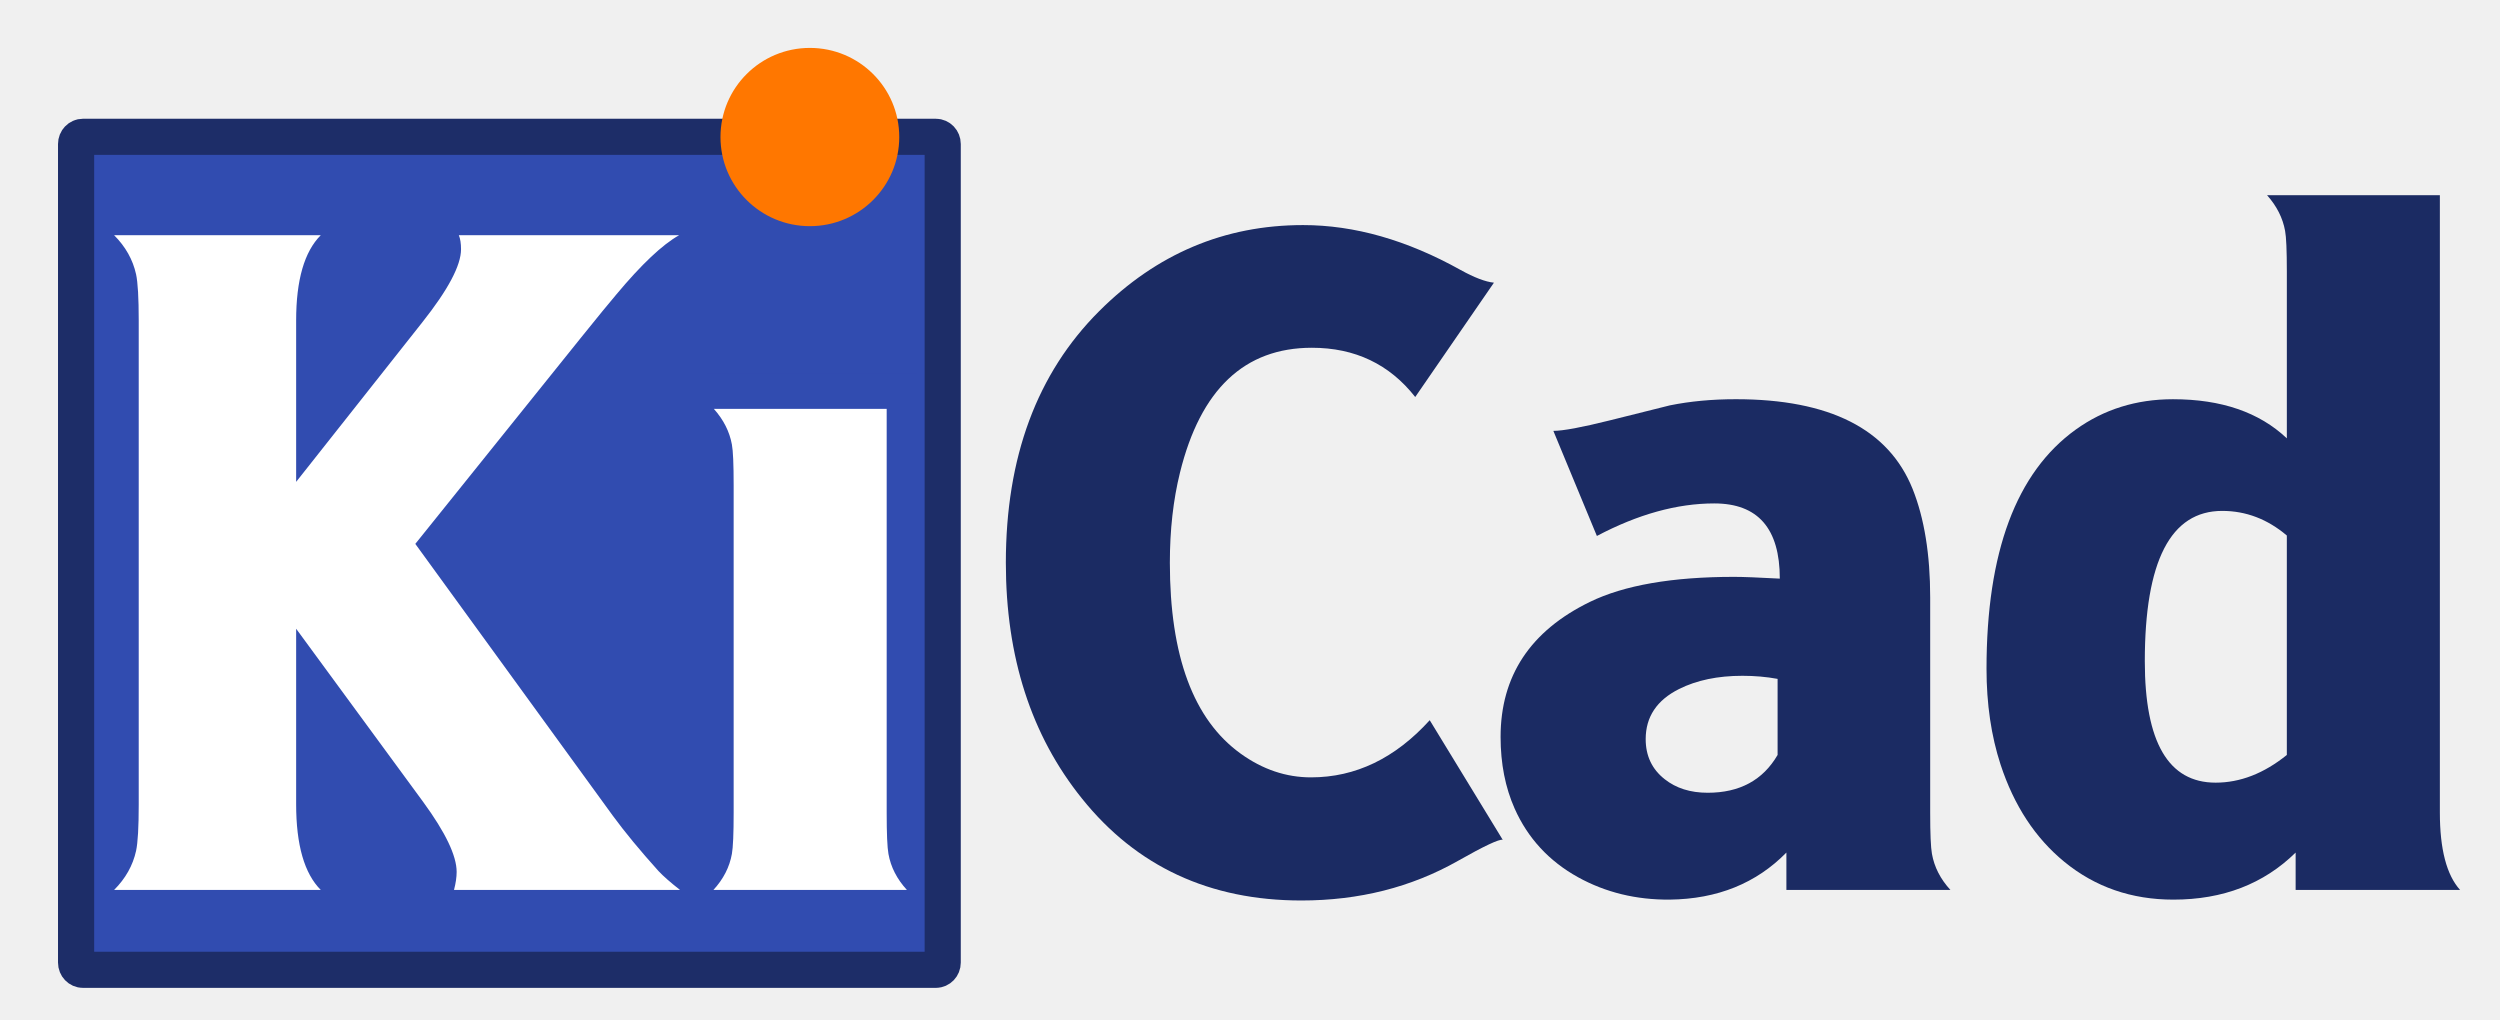
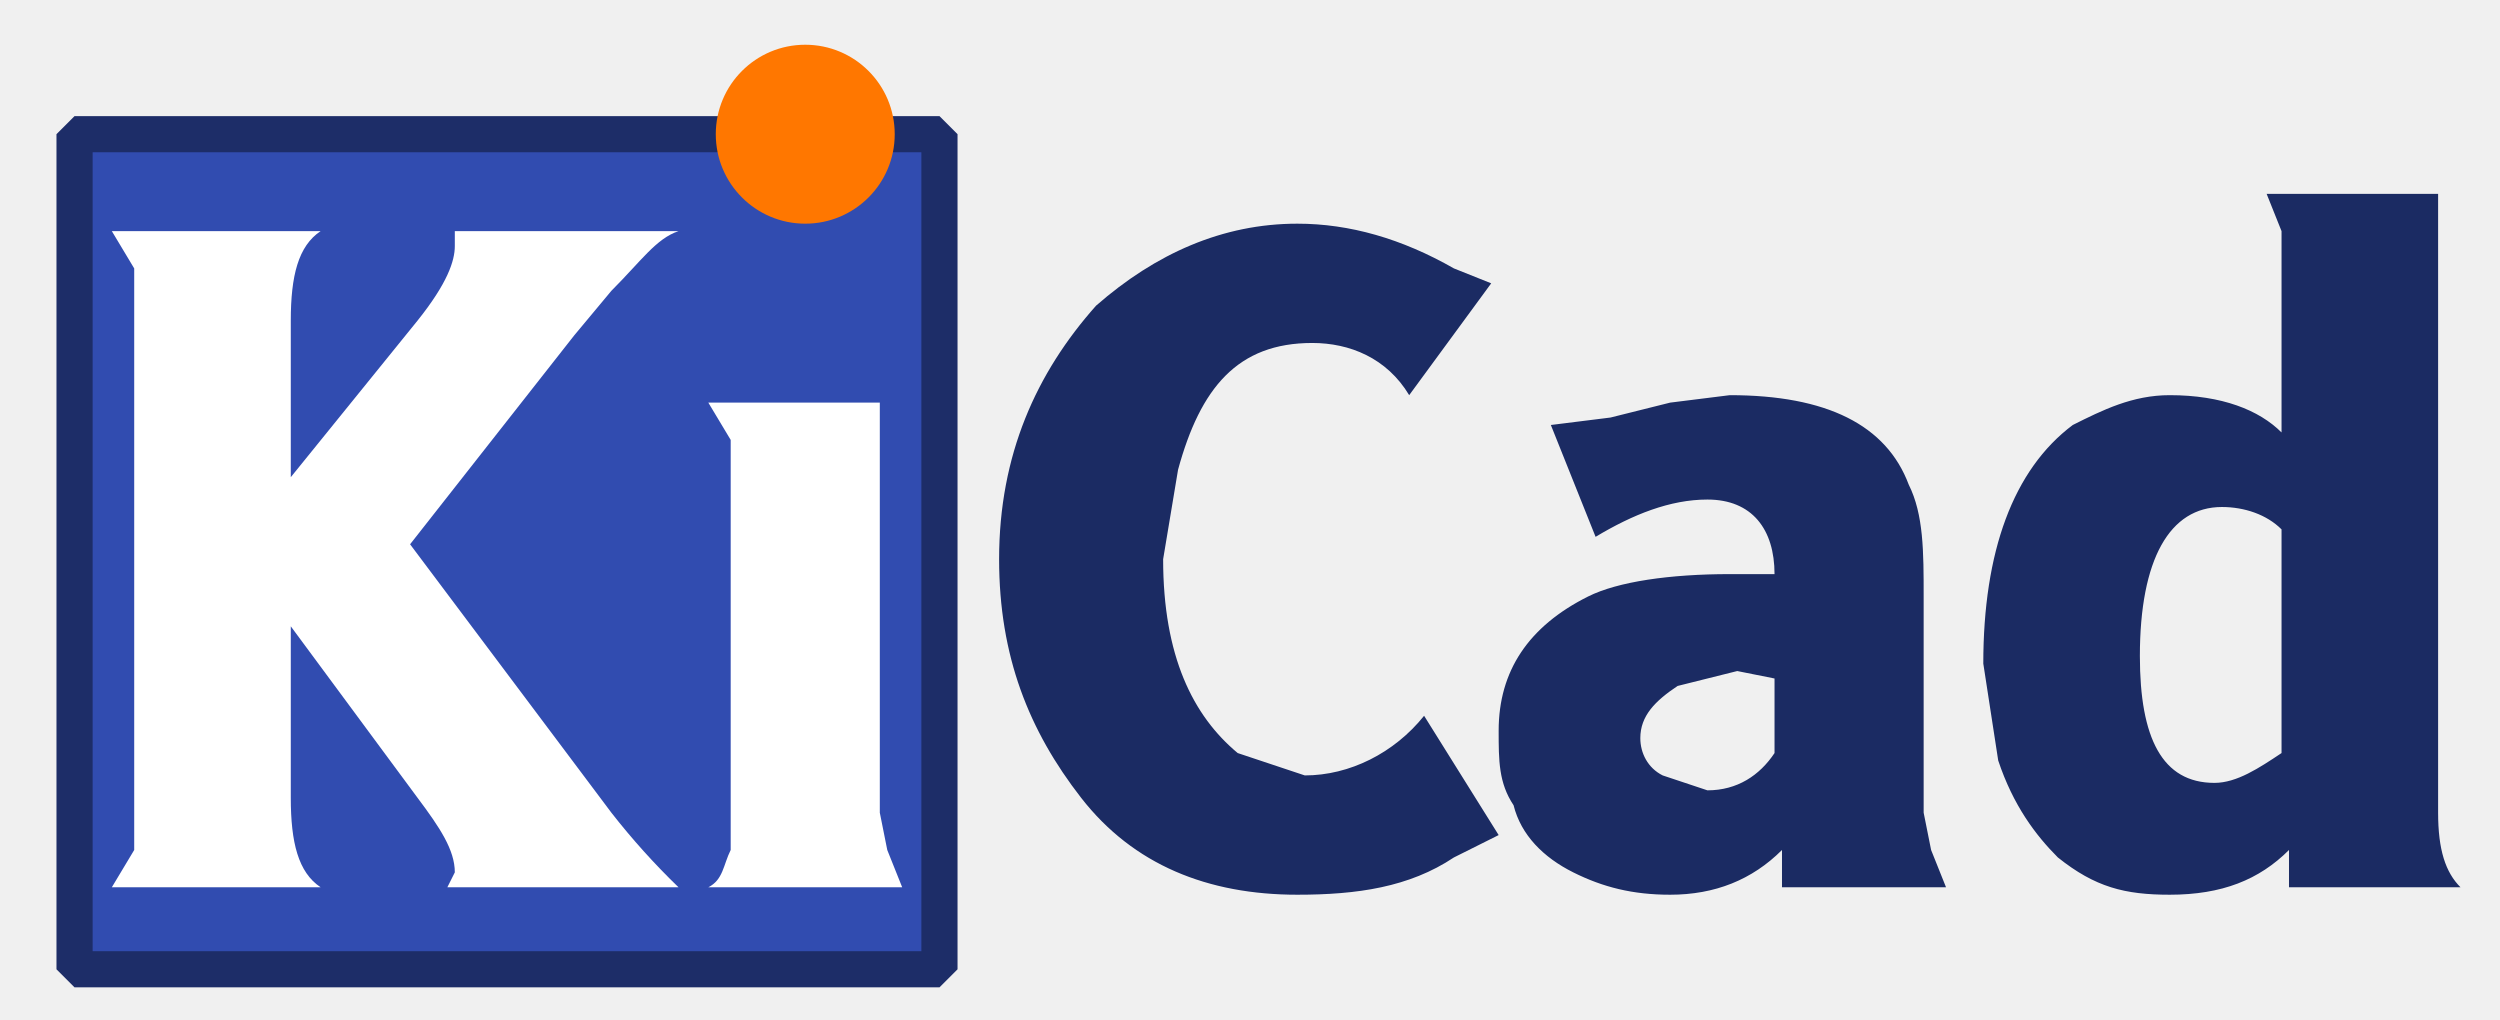
- <svg xmlns="http://www.w3.org/2000/svg" width="335.334" height="136.763" id="svg3509" version="1.1">
-   <defs id="defs3511" />
-   <g id="layer1" transform="translate(-40.54725,-883.6237)">
-     <path style="fill:#314cb0;fill-opacity:1;fill-rule:nonzero;stroke:#1d2d68;stroke-width:4.85;stroke-miterlimit:4;stroke-opacity:1" d="m 51.679,901.976 114.392,0 c 0.513,0 0.925,0.432 0.925,0.968 l 0,109.796 c 0,0.536 -0.413,0.968 -0.925,0.968 l -114.392,0 c -0.513,0 -0.926,-0.432 -0.926,-0.968 l 0,-109.796 c 0,-0.536 0.413,-0.968 0.926,-0.968 z" id="rect3438-4-1-6-9-8-4" />
-     <path id="path3008" style="font-style:normal;font-weight:normal;font-size:120.794px;line-height:122%;font-family:Sans;letter-spacing:0px;word-spacing:0px;fill:#ffffff;fill-opacity:1;stroke:none" d="m 80.269,948.26 16.928,-21.41 c 3.46,-4.365 5.19,-7.628 5.19,-9.791 -6e-5,-0.786 -0.098,-1.415 -0.295,-1.887 l 29.55,0 c -2.241,1.258 -5.053,3.913 -8.434,7.962 -0.904,1.062 -2.497,3.008 -4.777,5.839 l -22.177,27.603 26.483,36.45 c 1.612,2.202 3.657,4.679 6.134,7.432 0.668,0.708 1.632,1.553 2.89,2.536 l -30.316,0 c 0.236,-0.904 0.354,-1.71 0.354,-2.418 -6e-5,-2.163 -1.494,-5.289 -4.483,-9.378 l -17.046,-23.239 0,23.534 c -3.2e-5,5.466 1.101,9.299 3.303,11.501 l -27.721,0 c 1.534,-1.534 2.517,-3.283 2.949,-5.249 0.236,-1.101 0.354,-3.165 0.354,-6.193 l 0,-64.938 c -1.2e-5,-3.028 -0.118,-5.092 -0.354,-6.193 -0.433,-1.966 -1.416,-3.716 -2.949,-5.249 l 27.721,0 c -2.202,2.202 -3.303,6.016 -3.303,11.442 l 0,21.646" />
-     <path id="path3010" style="font-style:normal;font-weight:normal;font-size:120.794px;line-height:122%;font-family:Sans;letter-spacing:0px;word-spacing:0px;fill:#ffffff;fill-opacity:1;stroke:none" d="m 159.481,938.469 0,54.145 c -3e-5,2.831 0.079,4.679 0.236,5.544 0.315,1.769 1.14,3.382 2.477,4.836 l -25.952,0 c 1.337,-1.455 2.163,-3.067 2.477,-4.836 0.157,-0.865 0.236,-2.713 0.236,-5.544 l 0,-43.882 c -1e-5,-2.831 -0.079,-4.659 -0.236,-5.485 -0.315,-1.73 -1.121,-3.323 -2.418,-4.777 l 23.18,0 M 149.219,907.622 c 3.264,9e-5 6.036,1.16 8.316,3.48 2.32,2.281 3.48,5.053 3.48,8.316 -3e-5,3.342 -1.14,6.154 -3.421,8.434 -2.241,2.241 -5.033,3.362 -8.375,3.362 -3.264,7e-5 -6.055,-1.14 -8.375,-3.421 -2.281,-2.32 -3.421,-5.112 -3.421,-8.375 -1e-5,-3.342 1.121,-6.134 3.362,-8.375 2.281,-2.281 5.092,-3.421 8.434,-3.421" />
-     <path id="path3012" style="font-style:normal;font-weight:normal;font-size:120.794px;line-height:122%;font-family:Sans;letter-spacing:-6.6px;word-spacing:0px;fill:#1b2b63;fill-opacity:1;stroke:none" d="m 236.098,999.102 c -6.252,3.539 -13.251,5.308 -20.997,5.308 -12.307,0 -22.118,-4.561 -29.432,-13.684 -6.803,-8.454 -10.204,-18.992 -10.204,-31.614 -1e-5,-14.155 4.168,-25.401 12.504,-33.737 7.707,-7.707 16.829,-11.56 27.367,-11.56 6.881,9e-5 13.92,2.005 21.115,6.016 1.848,1.022 3.342,1.593 4.483,1.71 l -10.558,15.335 c -3.46,-4.404 -8.08,-6.606 -13.861,-6.606 -9.044,7e-5 -14.942,5.584 -17.694,16.751 -0.904,3.657 -1.357,7.687 -1.357,12.091 -3e-5,12.504 3.165,21.037 9.496,25.598 2.949,2.123 6.095,3.185 9.437,3.185 5.977,1e-5 11.285,-2.556 15.925,-7.668 l 9.791,16.043 c -0.472,-0.118 -2.477,0.826 -6.016,2.831" />
-     <path id="path3014" style="font-style:normal;font-weight:normal;font-size:120.794px;line-height:122%;font-family:Sans;letter-spacing:-6.6px;word-spacing:0px;fill:#1b2b63;fill-opacity:1;stroke:none" d="m 278.983,984.888 0,-10.204 c -1.494,-0.275 -3.067,-0.413 -4.718,-0.413 -3.303,3e-5 -6.134,0.59 -8.493,1.769 -2.988,1.494 -4.483,3.736 -4.483,6.724 -2e-5,2.241 0.845,4.03 2.536,5.367 1.533,1.219 3.46,1.828 5.78,1.828 4.286,1e-5 7.412,-1.691 9.378,-5.072 m 23.18,18.107 -22,0 0,-5.013 c -4.05,4.129 -9.26,6.232 -15.63,6.311 -4.522,0.039 -8.631,-0.963 -12.327,-3.008 -3.893,-2.163 -6.724,-5.23 -8.493,-9.201 -1.258,-2.831 -1.887,-6.036 -1.887,-9.614 0,-8.179 3.991,-14.214 11.973,-18.107 4.601,-2.241 11.049,-3.362 19.346,-3.362 1.18,4e-5 3.224,0.079 6.134,0.236 -4e-5,-6.724 -2.929,-10.086 -8.788,-10.086 -4.994,5e-5 -10.243,1.455 -15.748,4.365 l -5.839,-14.097 c 1.298,6e-5 3.834,-0.472 7.609,-1.416 l 8.021,-2.005 c 2.713,-0.55 5.662,-0.826 8.847,-0.826 12.583,7e-5 20.486,4.011 23.71,12.032 1.573,3.932 2.359,8.788 2.359,14.568 l 0,28.842 c -6e-5,2.831 0.079,4.679 0.236,5.544 0.315,1.769 1.14,3.382 2.477,4.836" />
-     <path id="path3016" style="font-style:normal;font-weight:normal;font-size:120.794px;line-height:122%;font-family:Sans;letter-spacing:-6.6px;word-spacing:0px;fill:#1b2b63;fill-opacity:1;stroke:none" d="m 347.289,984.888 0,-29.432 c -2.595,-2.202 -5.485,-3.303 -8.67,-3.303 -6.92,5e-5 -10.381,6.724 -10.381,20.172 -3e-5,10.853 3.165,16.279 9.496,16.279 3.303,10e-6 6.488,-1.239 9.555,-3.716 m -2.654,-75.083 23.18,0 0,82.81 c -6e-5,4.915 0.904,8.375 2.713,10.381 l -22.059,0 0,-5.013 c -4.286,4.207 -9.752,6.311 -16.397,6.311 -5.623,0 -10.499,-1.691 -14.627,-5.072 -3.893,-3.185 -6.744,-7.53 -8.552,-13.035 -1.258,-3.853 -1.887,-8.139 -1.887,-12.858 0,-15.65 3.991,-26.345 11.973,-32.086 3.775,-2.713 8.12,-4.07 13.035,-4.07 6.488,7e-5 11.58,1.75 15.276,5.249 l 0,-22.354 c -4e-5,-2.831 -0.079,-4.659 -0.236,-5.485 -0.315,-1.73 -1.121,-3.323 -2.418,-4.777" />
-     <path style="fill:#314cb0;fill-opacity:1;fill-rule:nonzero;stroke:none" d="m 135.29,906.652 28.315,0 0,27.031 -28.315,0 z" id="rect4352-5-1" />
-     <path style="fill:#ff7700;fill-opacity:1;fill-rule:nonzero;stroke:none" d="m 161.168,902.005 c 0,6.602 -5.368,11.955 -11.99,11.955 -6.622,0 -11.99,-5.352 -11.99,-11.955 0,-6.602 5.368,-11.955 11.99,-11.955 6.622,0 11.99,5.352 11.99,11.955 z" id="path3552-6-3-7" />
-   </g>
+ <svg xmlns="http://www.w3.org/2000/svg" width="335.3" height="136.8">
+   <path d="M52 902h114l1 1v110l-1 1H52l-1-1V903l1-1z" style="fill:#314cb0;fill-opacity:1;fill-rule:nonzero;stroke:#1d2d68;stroke-width:4.85;stroke-miterlimit:4;stroke-opacity:1" transform="translate(-41 -884)" />
+   <path d="m80 948 17-21c4-5 5-8 5-10v-2h30c-3 1-5 4-9 8l-5 6-22 28 27 36a97 97 0 0 0 9 10h-31l1-2c0-3-2-6-5-10l-17-23v23c0 6 1 10 4 12H56l3-5v-78l-3-5h28c-3 2-4 6-4 12v21M159 938v55l1 5 2 5h-26c2-1 2-3 3-5v-55l-3-5h23m-10-30 9 3c2 2 3 5 3 8 0 4-1 7-3 9-3 2-5 3-9 3-3 0-6-1-8-3-2-3-4-5-4-9 0-3 2-6 4-8s5-3 8-3" style="font-style:normal;font-weight:400;font-size:120.794px;line-height:122%;font-family:Sans;letter-spacing:0;word-spacing:0;fill:#fff;fill-opacity:1;stroke:none" transform="translate(-41 -884)" />
+   <path d="M236 999c-6 4-13 5-21 5-12 0-22-4-29-13s-11-19-11-32c0-14 5-25 13-34 8-7 17-11 27-11 7 0 14 2 21 6l5 2-11 15c-3-5-8-7-13-7-10 0-15 6-18 17l-2 12c0 13 4 21 10 26l9 3c6 0 12-3 16-8l10 16-6 3M279 985v-10l-5-1-8 2c-3 2-5 4-5 7 0 2 1 4 3 5l6 2c4 0 7-2 9-5m23 18h-22v-5c-4 4-9 6-15 6-5 0-9-1-13-3s-7-5-8-9c-2-3-2-6-2-10 0-8 4-14 12-18 4-2 11-3 19-3h6c0-6-3-10-9-10-5 0-10 2-15 5l-6-15 8-1 8-2 8-1c13 0 21 4 24 12 2 4 2 9 2 15v29l1 5 2 5M347 985v-30c-2-2-5-3-8-3-7 0-11 7-11 20 0 11 3 17 10 17 3 0 6-2 9-4m-2-75h23v83c0 5 1 8 3 10h-23v-5c-4 4-9 6-16 6-6 0-10-1-15-5-3-3-6-7-8-13l-2-13c0-15 4-26 12-32 4-2 8-4 13-4 7 0 12 2 15 5v-27l-2-5" style="font-style:normal;font-weight:400;font-size:120.794px;line-height:122%;font-family:Sans;letter-spacing:-6.6px;word-spacing:0;fill:#1b2b63;fill-opacity:1;stroke:none" transform="translate(-41 -884)" />
+   <path d="M135 907h29v27h-29z" style="fill:#314cb0;fill-opacity:1;fill-rule:nonzero;stroke:none" transform="translate(-41 -884)" />
+   <path d="M161 902a12 12 0 1 1-24 0 12 12 0 0 1 24 0z" style="fill:#f70;fill-opacity:1;fill-rule:nonzero;stroke:none" transform="translate(-41 -884)" />
</svg>
